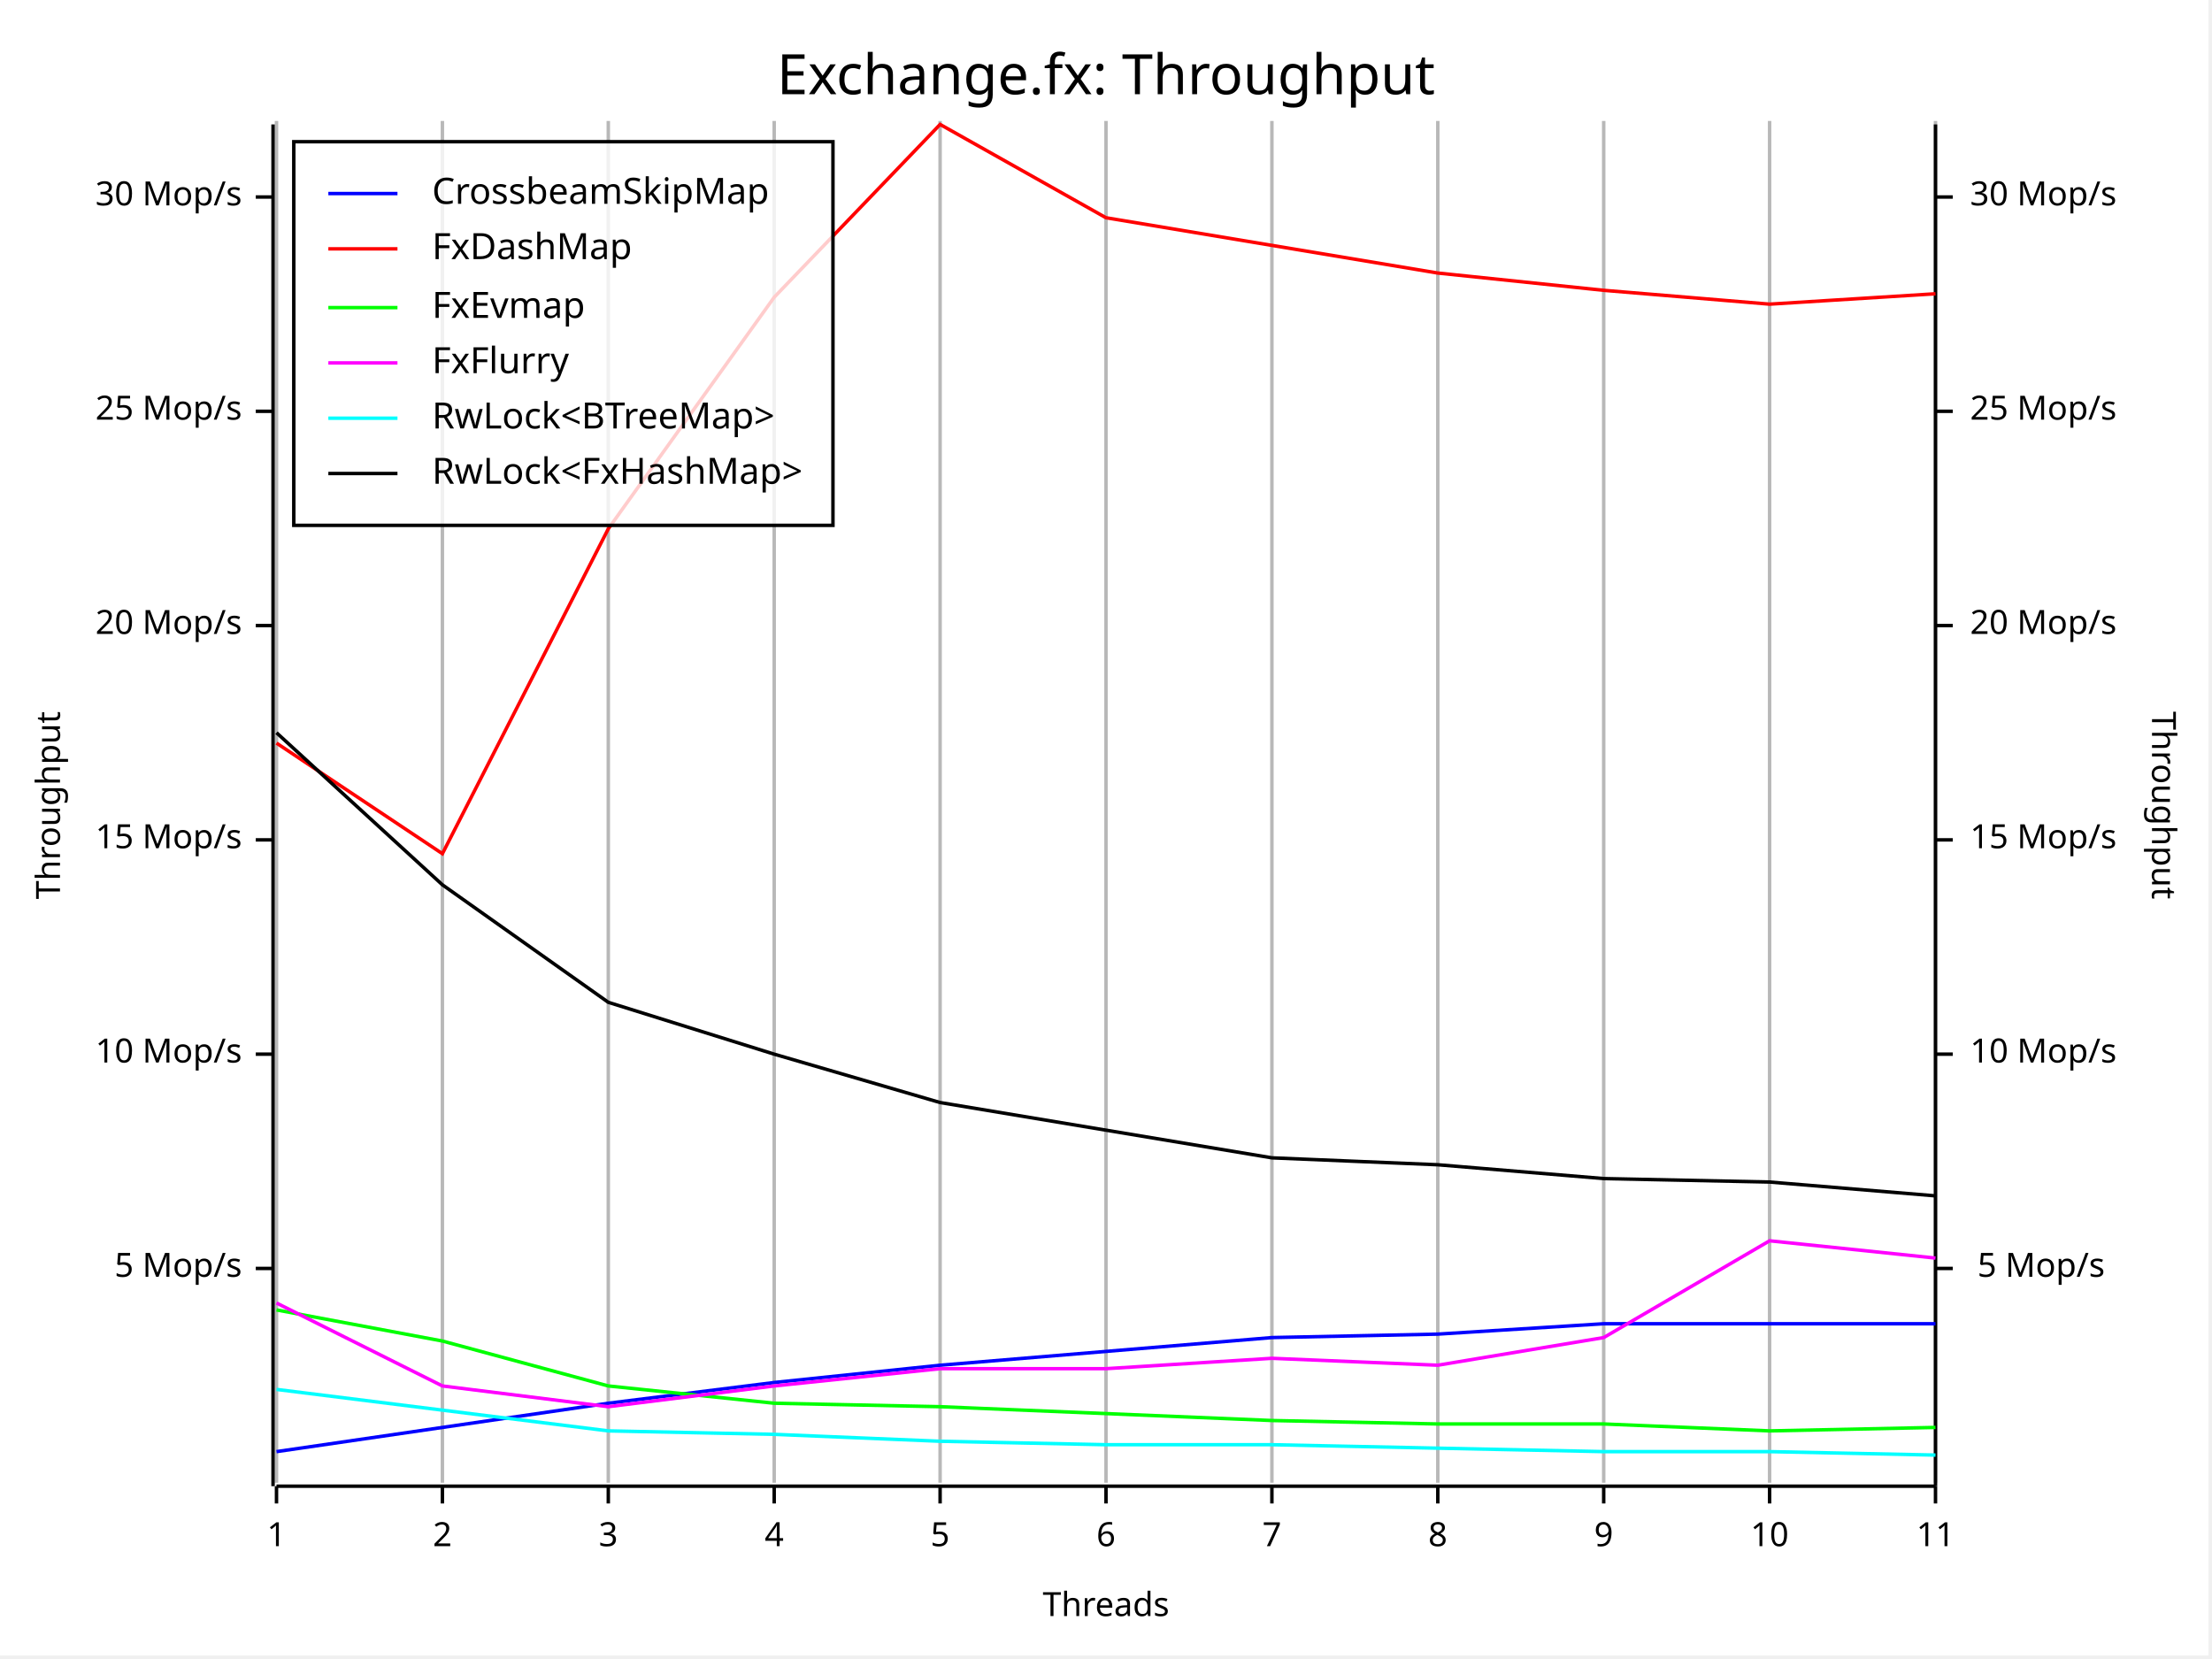
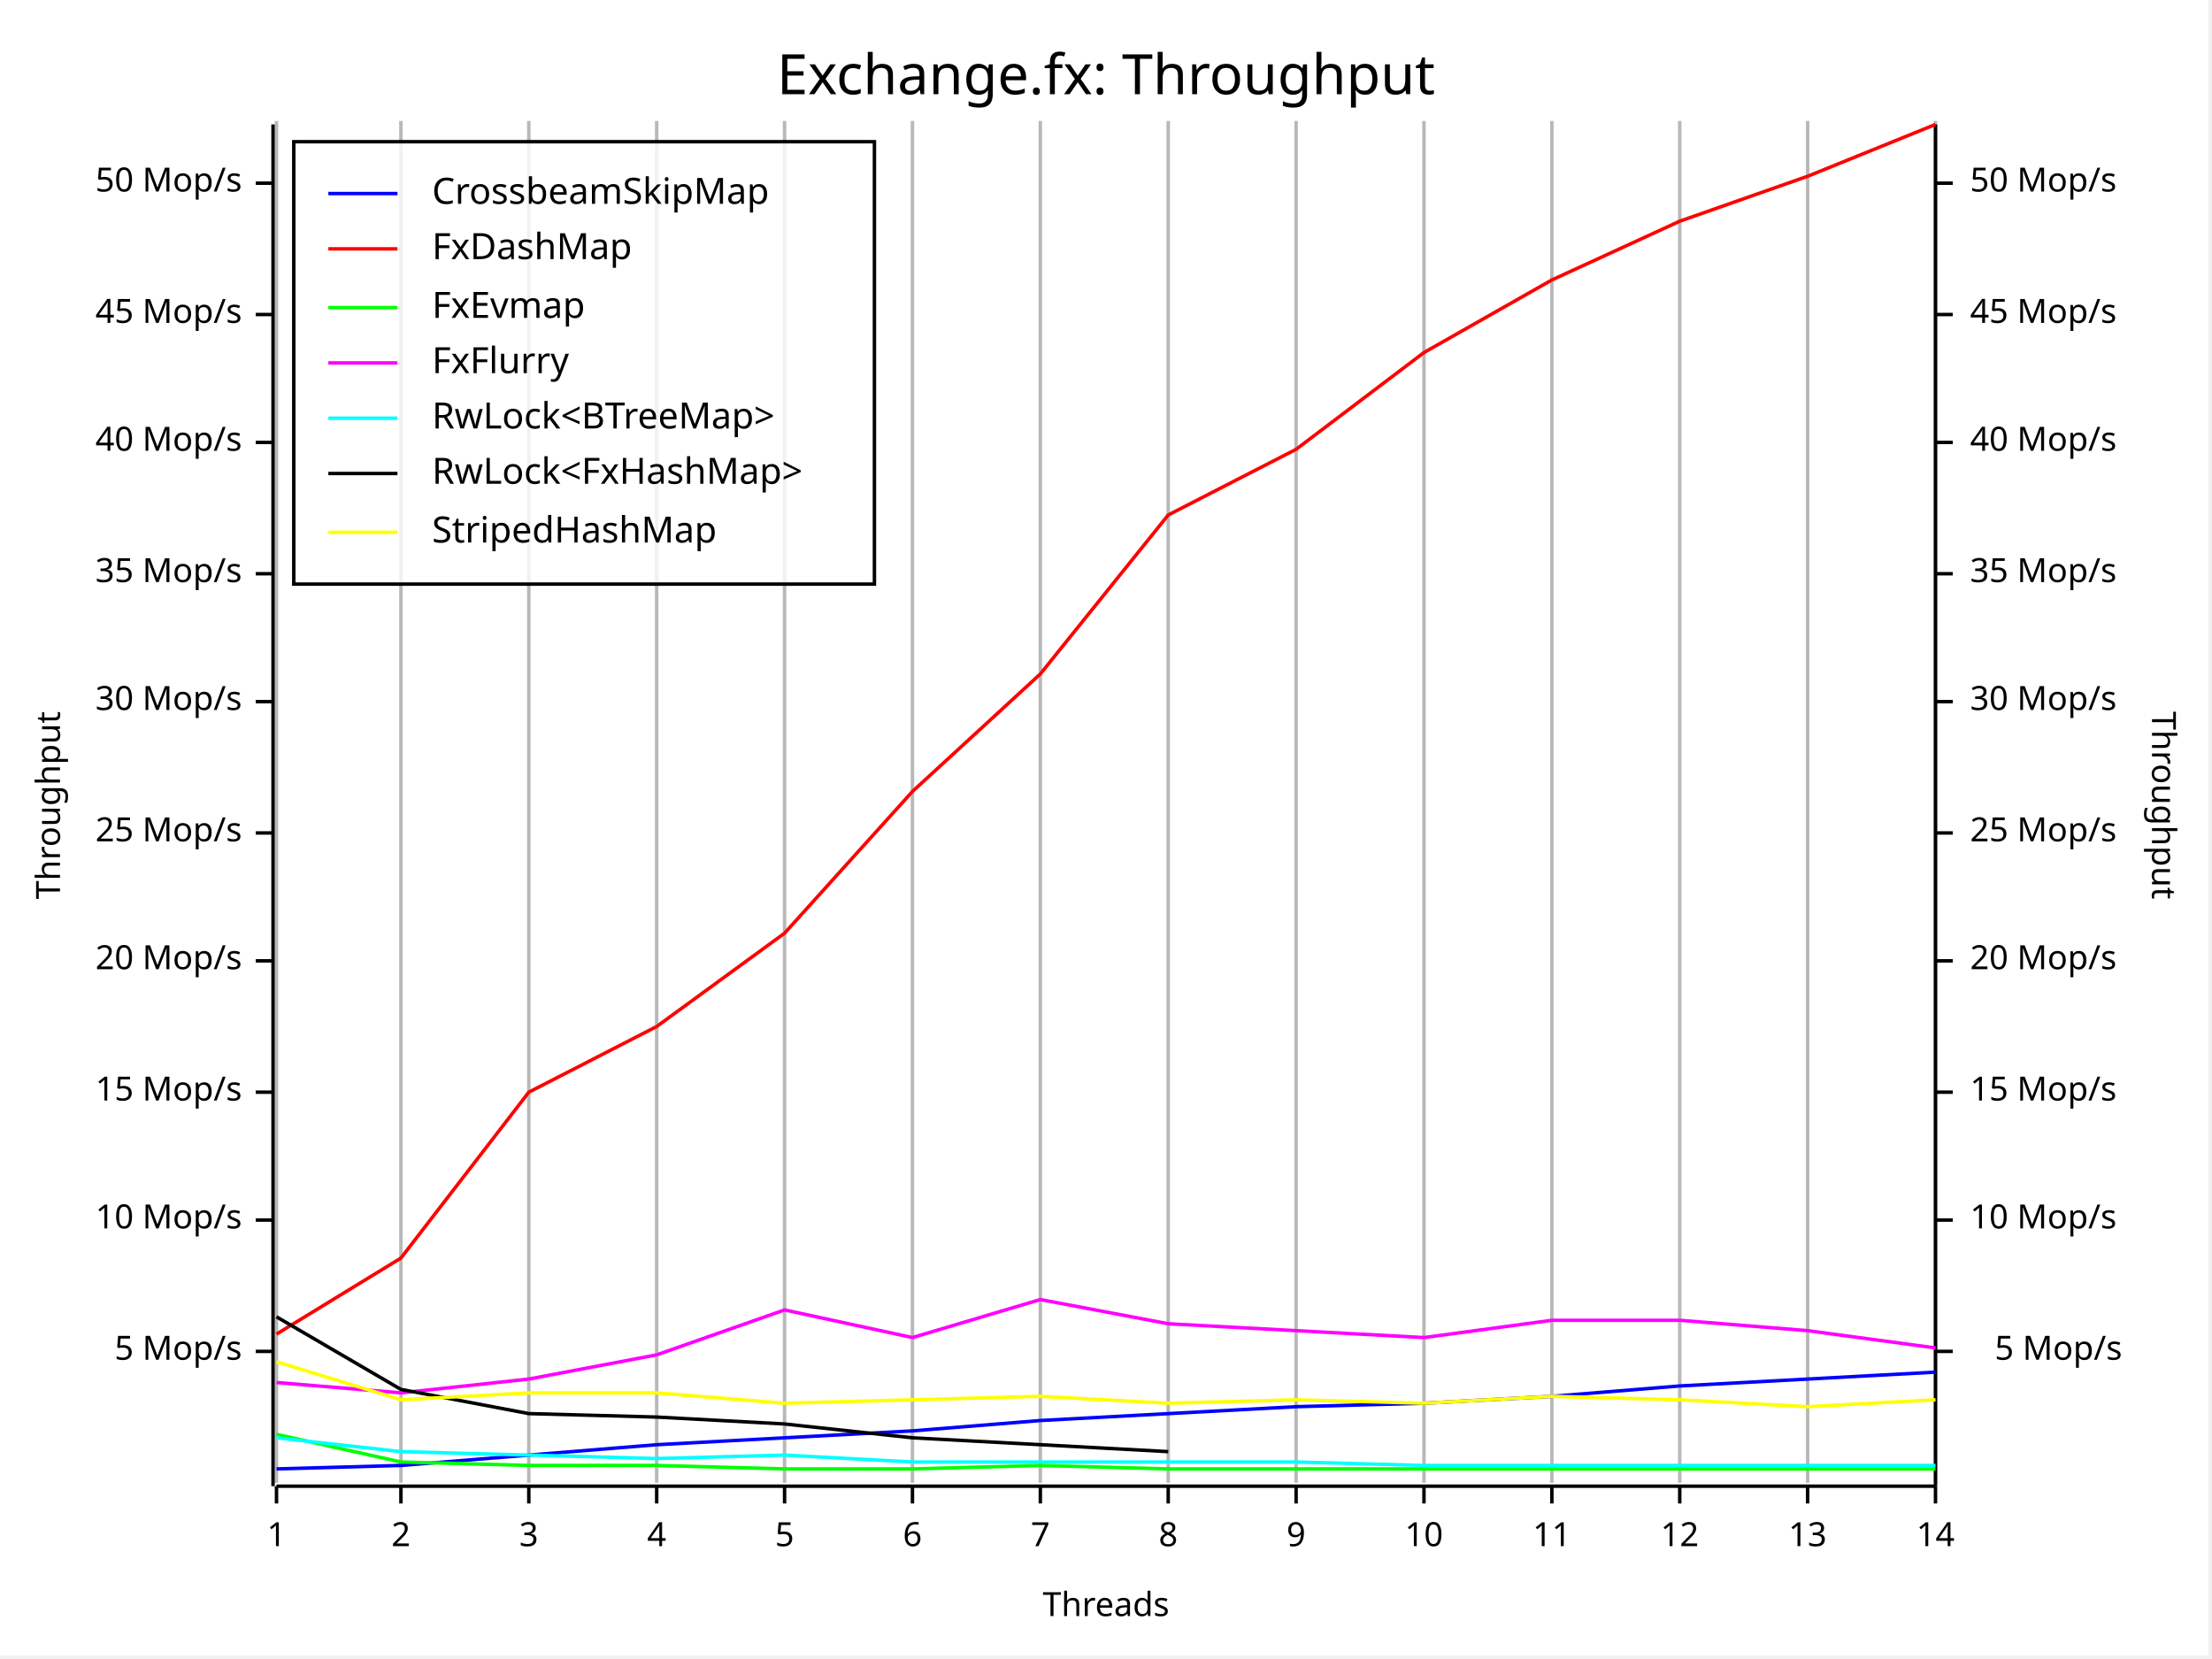
<svg xmlns="http://www.w3.org/2000/svg" width="640" height="480" viewBox="0 0 640 480">
  <rect x="0" y="0" width="639" height="479" opacity="1" fill="#FFFFFF" stroke="none" />
  <text x="320" y="15" dy="0.76em" text-anchor="middle" font-family="Fira Code" font-size="16.129" opacity="1" fill="#000000">
Exchange.fx: Throughput
</text>
  <line opacity="0.1" stroke="#000000" stroke-width="1" x1="80" y1="429" x2="80" y2="35" />
-   <line opacity="0.1" stroke="#000000" stroke-width="1" x1="128" y1="429" x2="128" y2="35" />
-   <line opacity="0.1" stroke="#000000" stroke-width="1" x1="176" y1="429" x2="176" y2="35" />
-   <line opacity="0.1" stroke="#000000" stroke-width="1" x1="224" y1="429" x2="224" y2="35" />
-   <line opacity="0.1" stroke="#000000" stroke-width="1" x1="272" y1="429" x2="272" y2="35" />
-   <line opacity="0.1" stroke="#000000" stroke-width="1" x1="320" y1="429" x2="320" y2="35" />
-   <line opacity="0.1" stroke="#000000" stroke-width="1" x1="368" y1="429" x2="368" y2="35" />
-   <line opacity="0.1" stroke="#000000" stroke-width="1" x1="416" y1="429" x2="416" y2="35" />
-   <line opacity="0.1" stroke="#000000" stroke-width="1" x1="464" y1="429" x2="464" y2="35" />
-   <line opacity="0.1" stroke="#000000" stroke-width="1" x1="512" y1="429" x2="512" y2="35" />
+   <line opacity="0.1" stroke="#000000" stroke-width="1" x1="116" y1="429" x2="116" y2="35" />
+   <line opacity="0.1" stroke="#000000" stroke-width="1" x1="153" y1="429" x2="153" y2="35" />
+   <line opacity="0.1" stroke="#000000" stroke-width="1" x1="190" y1="429" x2="190" y2="35" />
+   <line opacity="0.1" stroke="#000000" stroke-width="1" x1="227" y1="429" x2="227" y2="35" />
+   <line opacity="0.1" stroke="#000000" stroke-width="1" x1="264" y1="429" x2="264" y2="35" />
+   <line opacity="0.1" stroke="#000000" stroke-width="1" x1="301" y1="429" x2="301" y2="35" />
+   <line opacity="0.1" stroke="#000000" stroke-width="1" x1="338" y1="429" x2="338" y2="35" />
+   <line opacity="0.1" stroke="#000000" stroke-width="1" x1="375" y1="429" x2="375" y2="35" />
+   <line opacity="0.1" stroke="#000000" stroke-width="1" x1="412" y1="429" x2="412" y2="35" />
+   <line opacity="0.1" stroke="#000000" stroke-width="1" x1="449" y1="429" x2="449" y2="35" />
+   <line opacity="0.1" stroke="#000000" stroke-width="1" x1="486" y1="429" x2="486" y2="35" />
+   <line opacity="0.1" stroke="#000000" stroke-width="1" x1="523" y1="429" x2="523" y2="35" />
  <line opacity="0.1" stroke="#000000" stroke-width="1" x1="560" y1="429" x2="560" y2="35" />
  <text x="10" y="233" dy="0.76em" text-anchor="middle" font-family="sans-serif" font-size="9.677" opacity="1" fill="#000000" transform="rotate(270, 10, 233)">
Throughput
</text>
  <text x="320" y="470" dy="-0.5ex" text-anchor="middle" font-family="sans-serif" font-size="9.677" opacity="1" fill="#000000">
Threads
</text>
  <text x="630" y="233" dy="0.76em" text-anchor="middle" font-family="sans-serif" font-size="9.677" opacity="1" fill="#000000" transform="rotate(90, 630, 233)">
Throughput
</text>
  <line opacity="0.2" stroke="#000000" stroke-width="1" x1="80" y1="429" x2="80" y2="35" />
-   <line opacity="0.2" stroke="#000000" stroke-width="1" x1="128" y1="429" x2="128" y2="35" />
-   <line opacity="0.2" stroke="#000000" stroke-width="1" x1="176" y1="429" x2="176" y2="35" />
-   <line opacity="0.2" stroke="#000000" stroke-width="1" x1="224" y1="429" x2="224" y2="35" />
-   <line opacity="0.2" stroke="#000000" stroke-width="1" x1="272" y1="429" x2="272" y2="35" />
-   <line opacity="0.2" stroke="#000000" stroke-width="1" x1="320" y1="429" x2="320" y2="35" />
-   <line opacity="0.2" stroke="#000000" stroke-width="1" x1="368" y1="429" x2="368" y2="35" />
-   <line opacity="0.2" stroke="#000000" stroke-width="1" x1="416" y1="429" x2="416" y2="35" />
-   <line opacity="0.2" stroke="#000000" stroke-width="1" x1="464" y1="429" x2="464" y2="35" />
-   <line opacity="0.2" stroke="#000000" stroke-width="1" x1="512" y1="429" x2="512" y2="35" />
+   <line opacity="0.2" stroke="#000000" stroke-width="1" x1="116" y1="429" x2="116" y2="35" />
+   <line opacity="0.2" stroke="#000000" stroke-width="1" x1="153" y1="429" x2="153" y2="35" />
+   <line opacity="0.2" stroke="#000000" stroke-width="1" x1="190" y1="429" x2="190" y2="35" />
+   <line opacity="0.2" stroke="#000000" stroke-width="1" x1="227" y1="429" x2="227" y2="35" />
+   <line opacity="0.2" stroke="#000000" stroke-width="1" x1="264" y1="429" x2="264" y2="35" />
+   <line opacity="0.2" stroke="#000000" stroke-width="1" x1="301" y1="429" x2="301" y2="35" />
+   <line opacity="0.2" stroke="#000000" stroke-width="1" x1="338" y1="429" x2="338" y2="35" />
+   <line opacity="0.2" stroke="#000000" stroke-width="1" x1="375" y1="429" x2="375" y2="35" />
+   <line opacity="0.2" stroke="#000000" stroke-width="1" x1="412" y1="429" x2="412" y2="35" />
+   <line opacity="0.2" stroke="#000000" stroke-width="1" x1="449" y1="429" x2="449" y2="35" />
+   <line opacity="0.2" stroke="#000000" stroke-width="1" x1="486" y1="429" x2="486" y2="35" />
+   <line opacity="0.2" stroke="#000000" stroke-width="1" x1="523" y1="429" x2="523" y2="35" />
  <line opacity="0.2" stroke="#000000" stroke-width="1" x1="560" y1="429" x2="560" y2="35" />
  <polyline fill="none" opacity="1" stroke="#000000" stroke-width="1" points="79,36 79,430 " />
-   <text x="70" y="367" dy="0.5ex" text-anchor="end" font-family="sans-serif" font-size="9.677" opacity="1" fill="#000000">
+   <text x="70" y="391" dy="0.5ex" text-anchor="end" font-family="sans-serif" font-size="9.677" opacity="1" fill="#000000">
5 Mop/s
</text>
-   <polyline fill="none" opacity="1" stroke="#000000" stroke-width="1" points="74,367 79,367 " />
-   <text x="70" y="305" dy="0.5ex" text-anchor="end" font-family="sans-serif" font-size="9.677" opacity="1" fill="#000000">
+   <polyline fill="none" opacity="1" stroke="#000000" stroke-width="1" points="74,391 79,391 " />
+   <text x="70" y="353" dy="0.5ex" text-anchor="end" font-family="sans-serif" font-size="9.677" opacity="1" fill="#000000">
10 Mop/s
</text>
-   <polyline fill="none" opacity="1" stroke="#000000" stroke-width="1" points="74,305 79,305 " />
-   <text x="70" y="243" dy="0.5ex" text-anchor="end" font-family="sans-serif" font-size="9.677" opacity="1" fill="#000000">
+   <polyline fill="none" opacity="1" stroke="#000000" stroke-width="1" points="74,353 79,353 " />
+   <text x="70" y="316" dy="0.5ex" text-anchor="end" font-family="sans-serif" font-size="9.677" opacity="1" fill="#000000">
15 Mop/s
</text>
-   <polyline fill="none" opacity="1" stroke="#000000" stroke-width="1" points="74,243 79,243 " />
-   <text x="70" y="181" dy="0.5ex" text-anchor="end" font-family="sans-serif" font-size="9.677" opacity="1" fill="#000000">
+   <polyline fill="none" opacity="1" stroke="#000000" stroke-width="1" points="74,316 79,316 " />
+   <text x="70" y="278" dy="0.5ex" text-anchor="end" font-family="sans-serif" font-size="9.677" opacity="1" fill="#000000">
20 Mop/s
</text>
-   <polyline fill="none" opacity="1" stroke="#000000" stroke-width="1" points="74,181 79,181 " />
-   <text x="70" y="119" dy="0.5ex" text-anchor="end" font-family="sans-serif" font-size="9.677" opacity="1" fill="#000000">
+   <polyline fill="none" opacity="1" stroke="#000000" stroke-width="1" points="74,278 79,278 " />
+   <text x="70" y="241" dy="0.5ex" text-anchor="end" font-family="sans-serif" font-size="9.677" opacity="1" fill="#000000">
25 Mop/s
</text>
-   <polyline fill="none" opacity="1" stroke="#000000" stroke-width="1" points="74,119 79,119 " />
-   <text x="70" y="57" dy="0.5ex" text-anchor="end" font-family="sans-serif" font-size="9.677" opacity="1" fill="#000000">
+   <polyline fill="none" opacity="1" stroke="#000000" stroke-width="1" points="74,241 79,241 " />
+   <text x="70" y="203" dy="0.5ex" text-anchor="end" font-family="sans-serif" font-size="9.677" opacity="1" fill="#000000">
30 Mop/s
</text>
-   <polyline fill="none" opacity="1" stroke="#000000" stroke-width="1" points="74,57 79,57 " />
+   <polyline fill="none" opacity="1" stroke="#000000" stroke-width="1" points="74,203 79,203 " />
+   <text x="70" y="166" dy="0.5ex" text-anchor="end" font-family="sans-serif" font-size="9.677" opacity="1" fill="#000000">
+ 35 Mop/s
+ </text>
+   <polyline fill="none" opacity="1" stroke="#000000" stroke-width="1" points="74,166 79,166 " />
+   <text x="70" y="128" dy="0.5ex" text-anchor="end" font-family="sans-serif" font-size="9.677" opacity="1" fill="#000000">
+ 40 Mop/s
+ </text>
+   <polyline fill="none" opacity="1" stroke="#000000" stroke-width="1" points="74,128 79,128 " />
+   <text x="70" y="91" dy="0.5ex" text-anchor="end" font-family="sans-serif" font-size="9.677" opacity="1" fill="#000000">
+ 45 Mop/s
+ </text>
+   <polyline fill="none" opacity="1" stroke="#000000" stroke-width="1" points="74,91 79,91 " />
+   <text x="70" y="53" dy="0.5ex" text-anchor="end" font-family="sans-serif" font-size="9.677" opacity="1" fill="#000000">
+ 50 Mop/s
+ </text>
+   <polyline fill="none" opacity="1" stroke="#000000" stroke-width="1" points="74,53 79,53 " />
  <polyline fill="none" opacity="1" stroke="#000000" stroke-width="1" points="80,430 560,430 " />
  <text x="80" y="440" dy="0.76em" text-anchor="middle" font-family="sans-serif" font-size="9.677" opacity="1" fill="#000000">
1
</text>
  <polyline fill="none" opacity="1" stroke="#000000" stroke-width="1" points="80,430 80,435 " />
-   <text x="128" y="440" dy="0.76em" text-anchor="middle" font-family="sans-serif" font-size="9.677" opacity="1" fill="#000000">
+   <text x="116" y="440" dy="0.76em" text-anchor="middle" font-family="sans-serif" font-size="9.677" opacity="1" fill="#000000">
2
</text>
-   <polyline fill="none" opacity="1" stroke="#000000" stroke-width="1" points="128,430 128,435 " />
-   <text x="176" y="440" dy="0.76em" text-anchor="middle" font-family="sans-serif" font-size="9.677" opacity="1" fill="#000000">
+   <polyline fill="none" opacity="1" stroke="#000000" stroke-width="1" points="116,430 116,435 " />
+   <text x="153" y="440" dy="0.76em" text-anchor="middle" font-family="sans-serif" font-size="9.677" opacity="1" fill="#000000">
3
</text>
-   <polyline fill="none" opacity="1" stroke="#000000" stroke-width="1" points="176,430 176,435 " />
-   <text x="224" y="440" dy="0.76em" text-anchor="middle" font-family="sans-serif" font-size="9.677" opacity="1" fill="#000000">
+   <polyline fill="none" opacity="1" stroke="#000000" stroke-width="1" points="153,430 153,435 " />
+   <text x="190" y="440" dy="0.76em" text-anchor="middle" font-family="sans-serif" font-size="9.677" opacity="1" fill="#000000">
4
</text>
-   <polyline fill="none" opacity="1" stroke="#000000" stroke-width="1" points="224,430 224,435 " />
-   <text x="272" y="440" dy="0.76em" text-anchor="middle" font-family="sans-serif" font-size="9.677" opacity="1" fill="#000000">
+   <polyline fill="none" opacity="1" stroke="#000000" stroke-width="1" points="190,430 190,435 " />
+   <text x="227" y="440" dy="0.76em" text-anchor="middle" font-family="sans-serif" font-size="9.677" opacity="1" fill="#000000">
5
</text>
-   <polyline fill="none" opacity="1" stroke="#000000" stroke-width="1" points="272,430 272,435 " />
-   <text x="320" y="440" dy="0.76em" text-anchor="middle" font-family="sans-serif" font-size="9.677" opacity="1" fill="#000000">
+   <polyline fill="none" opacity="1" stroke="#000000" stroke-width="1" points="227,430 227,435 " />
+   <text x="264" y="440" dy="0.76em" text-anchor="middle" font-family="sans-serif" font-size="9.677" opacity="1" fill="#000000">
6
</text>
-   <polyline fill="none" opacity="1" stroke="#000000" stroke-width="1" points="320,430 320,435 " />
-   <text x="368" y="440" dy="0.76em" text-anchor="middle" font-family="sans-serif" font-size="9.677" opacity="1" fill="#000000">
+   <polyline fill="none" opacity="1" stroke="#000000" stroke-width="1" points="264,430 264,435 " />
+   <text x="301" y="440" dy="0.76em" text-anchor="middle" font-family="sans-serif" font-size="9.677" opacity="1" fill="#000000">
7
</text>
-   <polyline fill="none" opacity="1" stroke="#000000" stroke-width="1" points="368,430 368,435 " />
-   <text x="416" y="440" dy="0.76em" text-anchor="middle" font-family="sans-serif" font-size="9.677" opacity="1" fill="#000000">
+   <polyline fill="none" opacity="1" stroke="#000000" stroke-width="1" points="301,430 301,435 " />
+   <text x="338" y="440" dy="0.76em" text-anchor="middle" font-family="sans-serif" font-size="9.677" opacity="1" fill="#000000">
8
</text>
-   <polyline fill="none" opacity="1" stroke="#000000" stroke-width="1" points="416,430 416,435 " />
-   <text x="464" y="440" dy="0.76em" text-anchor="middle" font-family="sans-serif" font-size="9.677" opacity="1" fill="#000000">
+   <polyline fill="none" opacity="1" stroke="#000000" stroke-width="1" points="338,430 338,435 " />
+   <text x="375" y="440" dy="0.76em" text-anchor="middle" font-family="sans-serif" font-size="9.677" opacity="1" fill="#000000">
9
</text>
-   <polyline fill="none" opacity="1" stroke="#000000" stroke-width="1" points="464,430 464,435 " />
-   <text x="512" y="440" dy="0.76em" text-anchor="middle" font-family="sans-serif" font-size="9.677" opacity="1" fill="#000000">
+   <polyline fill="none" opacity="1" stroke="#000000" stroke-width="1" points="375,430 375,435 " />
+   <text x="412" y="440" dy="0.76em" text-anchor="middle" font-family="sans-serif" font-size="9.677" opacity="1" fill="#000000">
10
</text>
-   <polyline fill="none" opacity="1" stroke="#000000" stroke-width="1" points="512,430 512,435 " />
+   <polyline fill="none" opacity="1" stroke="#000000" stroke-width="1" points="412,430 412,435 " />
+   <text x="449" y="440" dy="0.76em" text-anchor="middle" font-family="sans-serif" font-size="9.677" opacity="1" fill="#000000">
+ 11
+ </text>
+   <polyline fill="none" opacity="1" stroke="#000000" stroke-width="1" points="449,430 449,435 " />
+   <text x="486" y="440" dy="0.76em" text-anchor="middle" font-family="sans-serif" font-size="9.677" opacity="1" fill="#000000">
+ 12
+ </text>
+   <polyline fill="none" opacity="1" stroke="#000000" stroke-width="1" points="486,430 486,435 " />
+   <text x="523" y="440" dy="0.76em" text-anchor="middle" font-family="sans-serif" font-size="9.677" opacity="1" fill="#000000">
+ 13
+ </text>
+   <polyline fill="none" opacity="1" stroke="#000000" stroke-width="1" points="523,430 523,435 " />
  <text x="560" y="440" dy="0.76em" text-anchor="middle" font-family="sans-serif" font-size="9.677" opacity="1" fill="#000000">
- 11
+ 14
</text>
  <polyline fill="none" opacity="1" stroke="#000000" stroke-width="1" points="560,430 560,435 " />
  <polyline fill="none" opacity="1" stroke="#000000" stroke-width="1" points="560,36 560,430 " />
-   <text x="609" y="367" dy="0.5ex" text-anchor="end" font-family="sans-serif" font-size="9.677" opacity="1" fill="#000000">
+   <text x="614" y="391" dy="0.5ex" text-anchor="end" font-family="sans-serif" font-size="9.677" opacity="1" fill="#000000">
5 Mop/s
</text>
-   <polyline fill="none" opacity="1" stroke="#000000" stroke-width="1" points="560,367 565,367 " />
-   <text x="570" y="305" dy="0.5ex" text-anchor="start" font-family="sans-serif" font-size="9.677" opacity="1" fill="#000000">
+   <polyline fill="none" opacity="1" stroke="#000000" stroke-width="1" points="560,391 565,391 " />
+   <text x="570" y="353" dy="0.5ex" text-anchor="start" font-family="sans-serif" font-size="9.677" opacity="1" fill="#000000">
10 Mop/s
</text>
-   <polyline fill="none" opacity="1" stroke="#000000" stroke-width="1" points="560,305 565,305 " />
-   <text x="570" y="243" dy="0.5ex" text-anchor="start" font-family="sans-serif" font-size="9.677" opacity="1" fill="#000000">
+   <polyline fill="none" opacity="1" stroke="#000000" stroke-width="1" points="560,353 565,353 " />
+   <text x="570" y="316" dy="0.5ex" text-anchor="start" font-family="sans-serif" font-size="9.677" opacity="1" fill="#000000">
15 Mop/s
</text>
-   <polyline fill="none" opacity="1" stroke="#000000" stroke-width="1" points="560,243 565,243 " />
-   <text x="570" y="181" dy="0.5ex" text-anchor="start" font-family="sans-serif" font-size="9.677" opacity="1" fill="#000000">
+   <polyline fill="none" opacity="1" stroke="#000000" stroke-width="1" points="560,316 565,316 " />
+   <text x="570" y="278" dy="0.5ex" text-anchor="start" font-family="sans-serif" font-size="9.677" opacity="1" fill="#000000">
20 Mop/s
</text>
-   <polyline fill="none" opacity="1" stroke="#000000" stroke-width="1" points="560,181 565,181 " />
-   <text x="570" y="119" dy="0.5ex" text-anchor="start" font-family="sans-serif" font-size="9.677" opacity="1" fill="#000000">
+   <polyline fill="none" opacity="1" stroke="#000000" stroke-width="1" points="560,278 565,278 " />
+   <text x="570" y="241" dy="0.5ex" text-anchor="start" font-family="sans-serif" font-size="9.677" opacity="1" fill="#000000">
25 Mop/s
</text>
-   <polyline fill="none" opacity="1" stroke="#000000" stroke-width="1" points="560,119 565,119 " />
-   <text x="570" y="57" dy="0.5ex" text-anchor="start" font-family="sans-serif" font-size="9.677" opacity="1" fill="#000000">
+   <polyline fill="none" opacity="1" stroke="#000000" stroke-width="1" points="560,241 565,241 " />
+   <text x="570" y="203" dy="0.5ex" text-anchor="start" font-family="sans-serif" font-size="9.677" opacity="1" fill="#000000">
30 Mop/s
</text>
-   <polyline fill="none" opacity="1" stroke="#000000" stroke-width="1" points="560,57 565,57 " />
-   <polyline fill="none" opacity="1" stroke="#0000FF" stroke-width="1" points="80,420 128,413 176,406 224,400 272,395 320,391 368,387 416,386 464,383 512,383 560,383 " />
-   <polyline fill="none" opacity="1" stroke="#FF0000" stroke-width="1" points="80,215 128,247 176,153 224,86 272,36 320,63 368,71 416,79 464,84 512,88 560,85 " />
-   <polyline fill="none" opacity="1" stroke="#00FF00" stroke-width="1" points="80,379 128,388 176,401 224,406 272,407 320,409 368,411 416,412 464,412 512,414 560,413 " />
-   <polyline fill="none" opacity="1" stroke="#FF00FF" stroke-width="1" points="80,377 128,401 176,407 224,401 272,396 320,396 368,393 416,395 464,387 512,359 560,364 " />
-   <polyline fill="none" opacity="1" stroke="#00FFFF" stroke-width="1" points="80,402 128,408 176,414 224,415 272,417 320,418 368,418 416,419 464,420 512,420 560,421 " />
-   <polyline fill="none" opacity="1" stroke="#000000" stroke-width="1" points="80,212 128,256 176,290 224,305 272,319 320,327 368,335 416,337 464,341 512,342 560,346 " />
-   <rect x="85" y="41" width="156" height="111" opacity="0.8" fill="#FFFFFF" stroke="none" />
-   <rect x="85" y="41" width="156" height="111" opacity="1" fill="none" stroke="#000000" />
+   <polyline fill="none" opacity="1" stroke="#000000" stroke-width="1" points="560,203 565,203 " />
+   <text x="570" y="166" dy="0.5ex" text-anchor="start" font-family="sans-serif" font-size="9.677" opacity="1" fill="#000000">
+ 35 Mop/s
+ </text>
+   <polyline fill="none" opacity="1" stroke="#000000" stroke-width="1" points="560,166 565,166 " />
+   <text x="570" y="128" dy="0.5ex" text-anchor="start" font-family="sans-serif" font-size="9.677" opacity="1" fill="#000000">
+ 40 Mop/s
+ </text>
+   <polyline fill="none" opacity="1" stroke="#000000" stroke-width="1" points="560,128 565,128 " />
+   <text x="570" y="91" dy="0.5ex" text-anchor="start" font-family="sans-serif" font-size="9.677" opacity="1" fill="#000000">
+ 45 Mop/s
+ </text>
+   <polyline fill="none" opacity="1" stroke="#000000" stroke-width="1" points="560,91 565,91 " />
+   <text x="570" y="53" dy="0.5ex" text-anchor="start" font-family="sans-serif" font-size="9.677" opacity="1" fill="#000000">
+ 50 Mop/s
+ </text>
+   <polyline fill="none" opacity="1" stroke="#000000" stroke-width="1" points="560,53 565,53 " />
+   <polyline fill="none" opacity="1" stroke="#0000FF" stroke-width="1" points="80,425 116,424 153,421 190,418 227,416 264,414 301,411 338,409 375,407 412,406 449,404 486,401 523,399 560,397 " />
+   <polyline fill="none" opacity="1" stroke="#FF0000" stroke-width="1" points="80,386 116,364 153,316 190,297 227,270 264,229 301,195 338,149 375,130 412,102 449,81 486,64 523,51 560,36 " />
+   <polyline fill="none" opacity="1" stroke="#00FF00" stroke-width="1" points="80,415 116,423 153,424 190,424 227,425 264,425 301,424 338,425 375,425 412,425 449,425 486,425 523,425 560,425 " />
+   <polyline fill="none" opacity="1" stroke="#FF00FF" stroke-width="1" points="80,400 116,403 153,399 190,392 227,379 264,387 301,376 338,383 375,385 412,387 449,382 486,382 523,385 560,390 " />
+   <polyline fill="none" opacity="1" stroke="#00FFFF" stroke-width="1" points="80,416 116,420 153,421 190,422 227,421 264,423 301,423 338,423 375,423 412,424 449,424 486,424 523,424 560,424 " />
+   <polyline fill="none" opacity="1" stroke="#000000" stroke-width="1" points="80,381 116,402 153,409 190,410 227,412 264,416 301,418 338,420 " />
+   <polyline fill="none" opacity="1" stroke="#FFFF00" stroke-width="1" points="80,394 116,405 153,403 190,403 227,406 264,405 301,404 338,406 375,405 412,406 449,404 486,405 523,407 560,405 " />
+   <rect x="85" y="41" width="168" height="128" opacity="0.8" fill="#FFFFFF" stroke="none" />
+   <rect x="85" y="41" width="168" height="128" opacity="1" fill="none" stroke="#000000" />
  <text x="125" y="51" dy="0.76em" text-anchor="start" font-family="Fira Code" font-size="10.484" opacity="1" fill="#000000">
CrossbeamSkipMap
</text>
  <text x="125" y="67" dy="0.76em" text-anchor="start" font-family="Fira Code" font-size="10.484" opacity="1" fill="#000000">
FxDashMap
</text>
  <text x="125" y="84" dy="0.76em" text-anchor="start" font-family="Fira Code" font-size="10.484" opacity="1" fill="#000000">
FxEvmap
</text>
  <text x="125" y="100" dy="0.76em" text-anchor="start" font-family="Fira Code" font-size="10.484" opacity="1" fill="#000000">
FxFlurry
</text>
  <text x="125" y="116" dy="0.76em" text-anchor="start" font-family="Fira Code" font-size="10.484" opacity="1" fill="#000000">
RwLock&lt;BTreeMap&gt;
</text>
  <text x="125" y="132" dy="0.76em" text-anchor="start" font-family="Fira Code" font-size="10.484" opacity="1" fill="#000000">
RwLock&lt;FxHashMap&gt;
+ </text>
+   <text x="125" y="149" dy="0.76em" text-anchor="start" font-family="Fira Code" font-size="10.484" opacity="1" fill="#000000">
+ StripedHashMap
</text>
  <polyline fill="none" opacity="1" stroke="#0000FF" stroke-width="1" points="95,56 115,56 " />
  <polyline fill="none" opacity="1" stroke="#FF0000" stroke-width="1" points="95,72 115,72 " />
  <polyline fill="none" opacity="1" stroke="#00FF00" stroke-width="1" points="95,89 115,89 " />
  <polyline fill="none" opacity="1" stroke="#FF00FF" stroke-width="1" points="95,105 115,105 " />
  <polyline fill="none" opacity="1" stroke="#00FFFF" stroke-width="1" points="95,121 115,121 " />
  <polyline fill="none" opacity="1" stroke="#000000" stroke-width="1" points="95,137 115,137 " />
+   <polyline fill="none" opacity="1" stroke="#FFFF00" stroke-width="1" points="95,154 115,154 " />
</svg>
